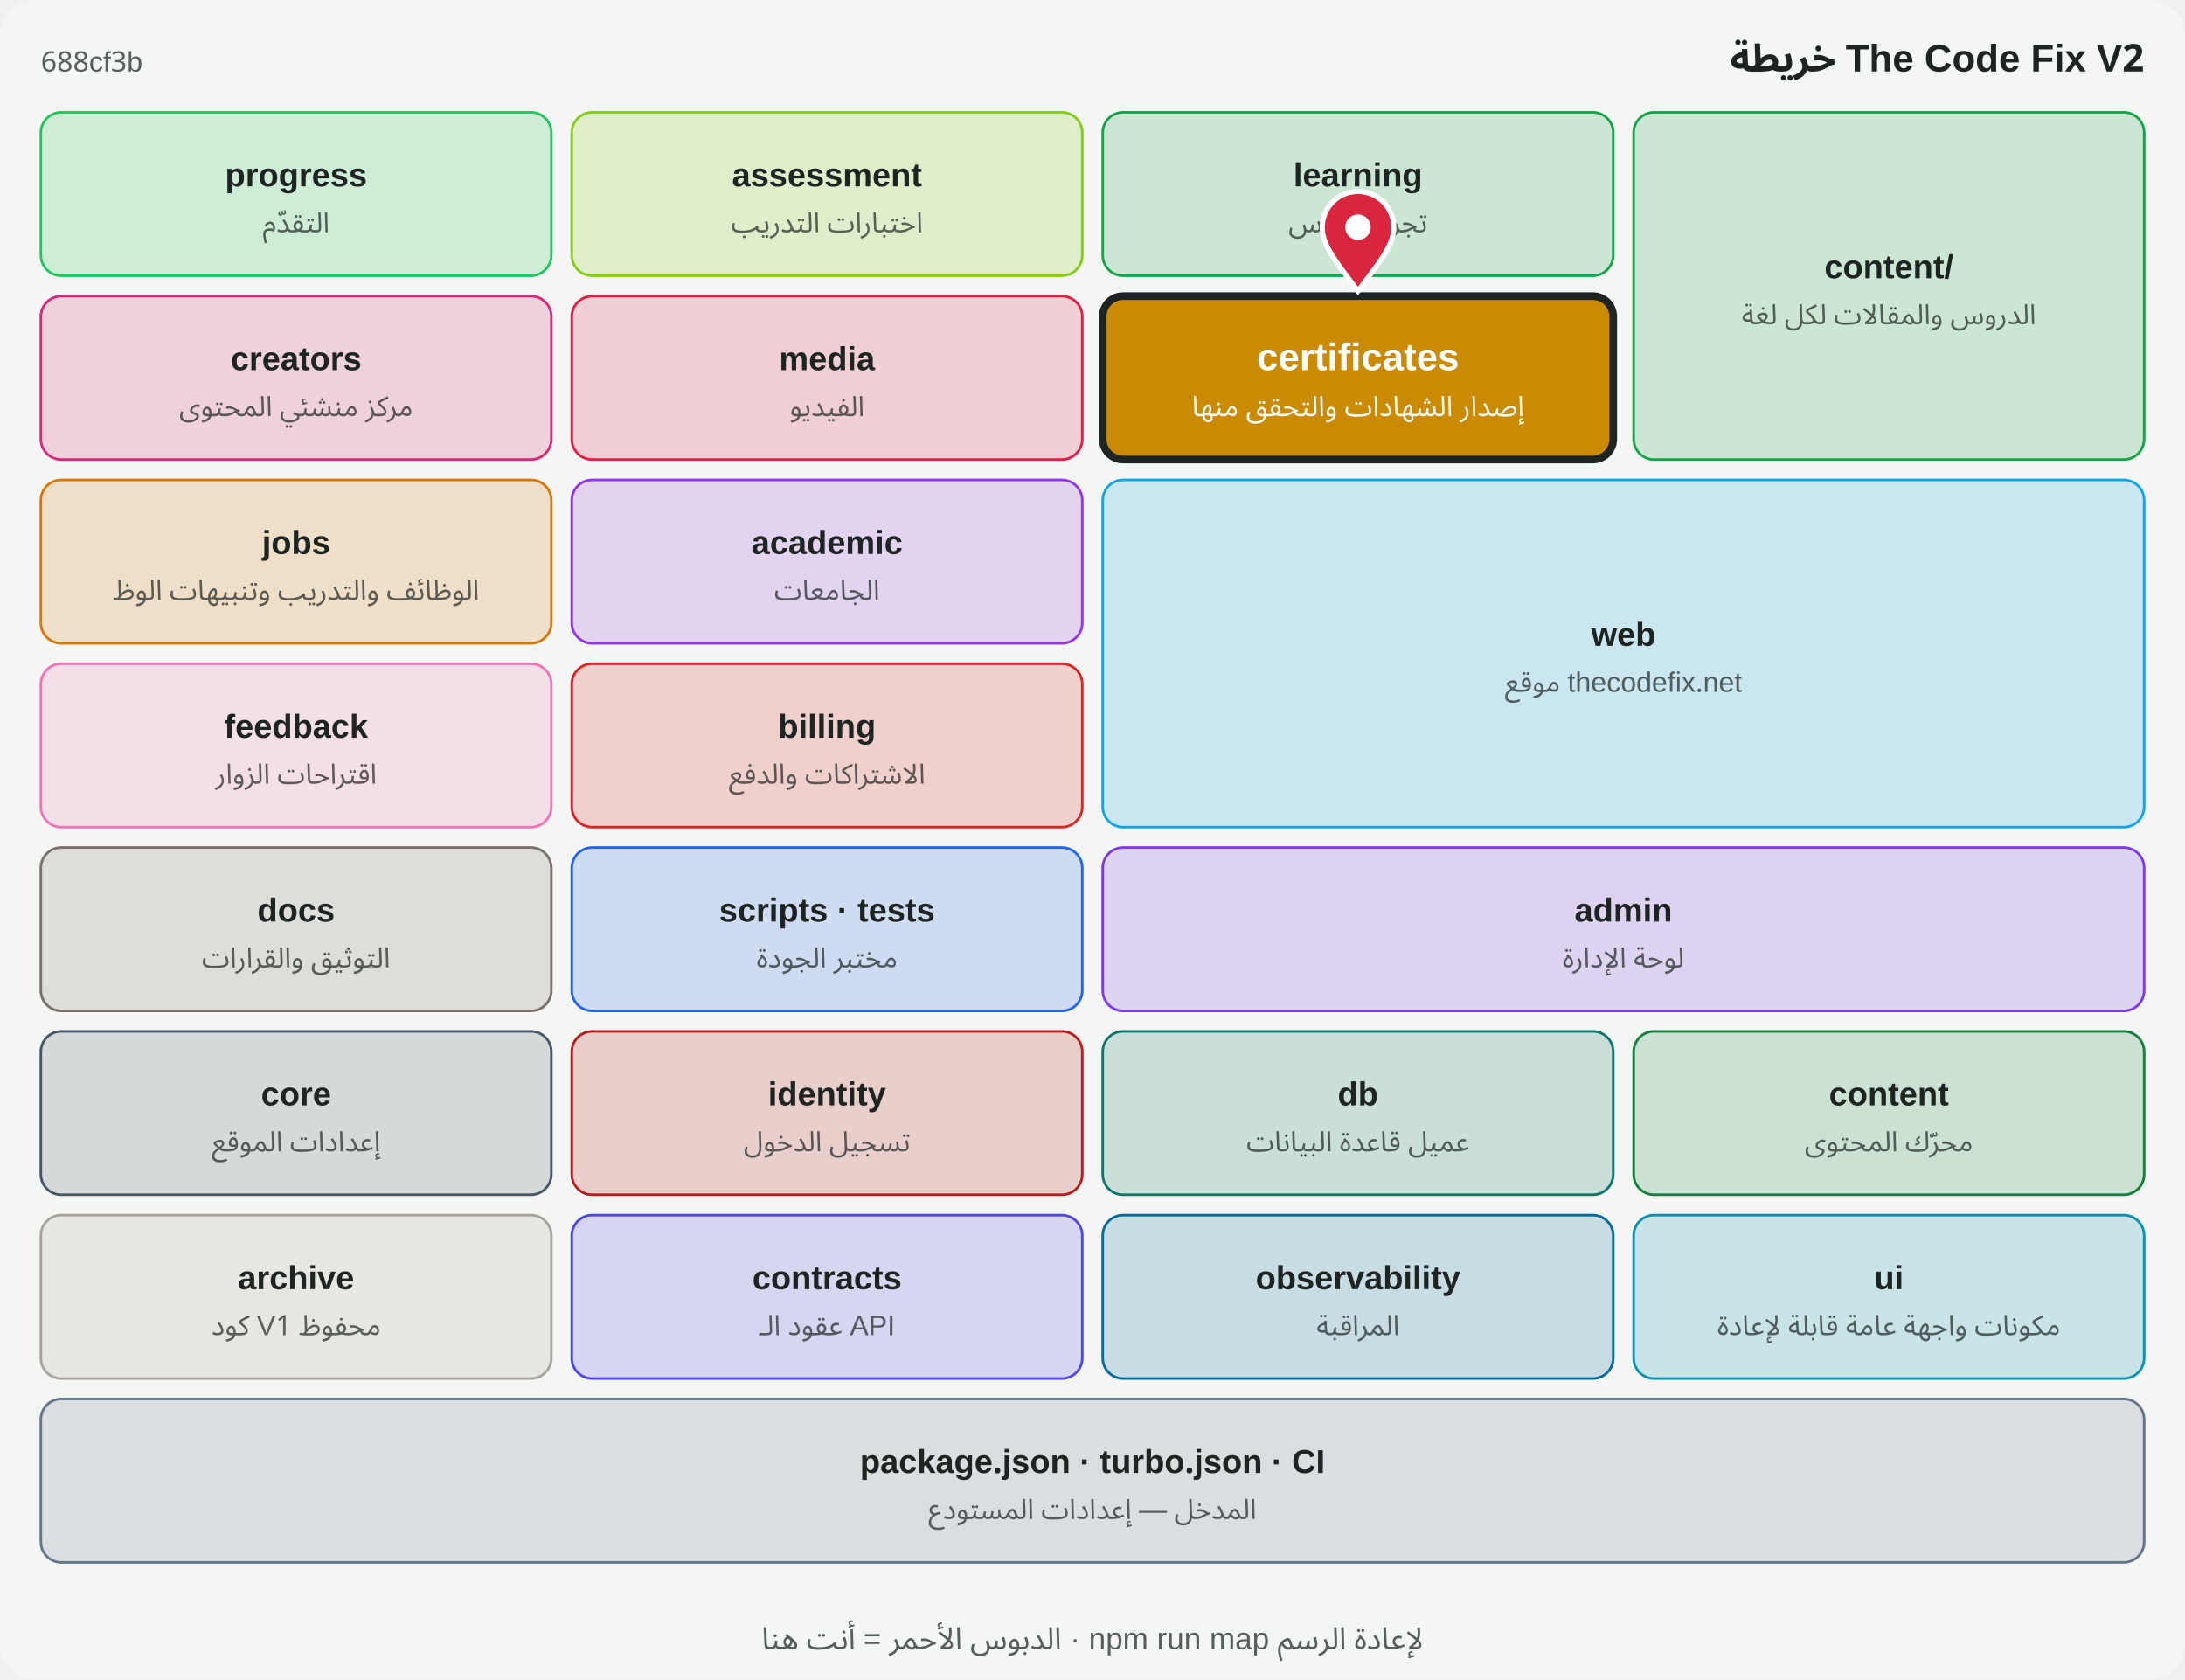
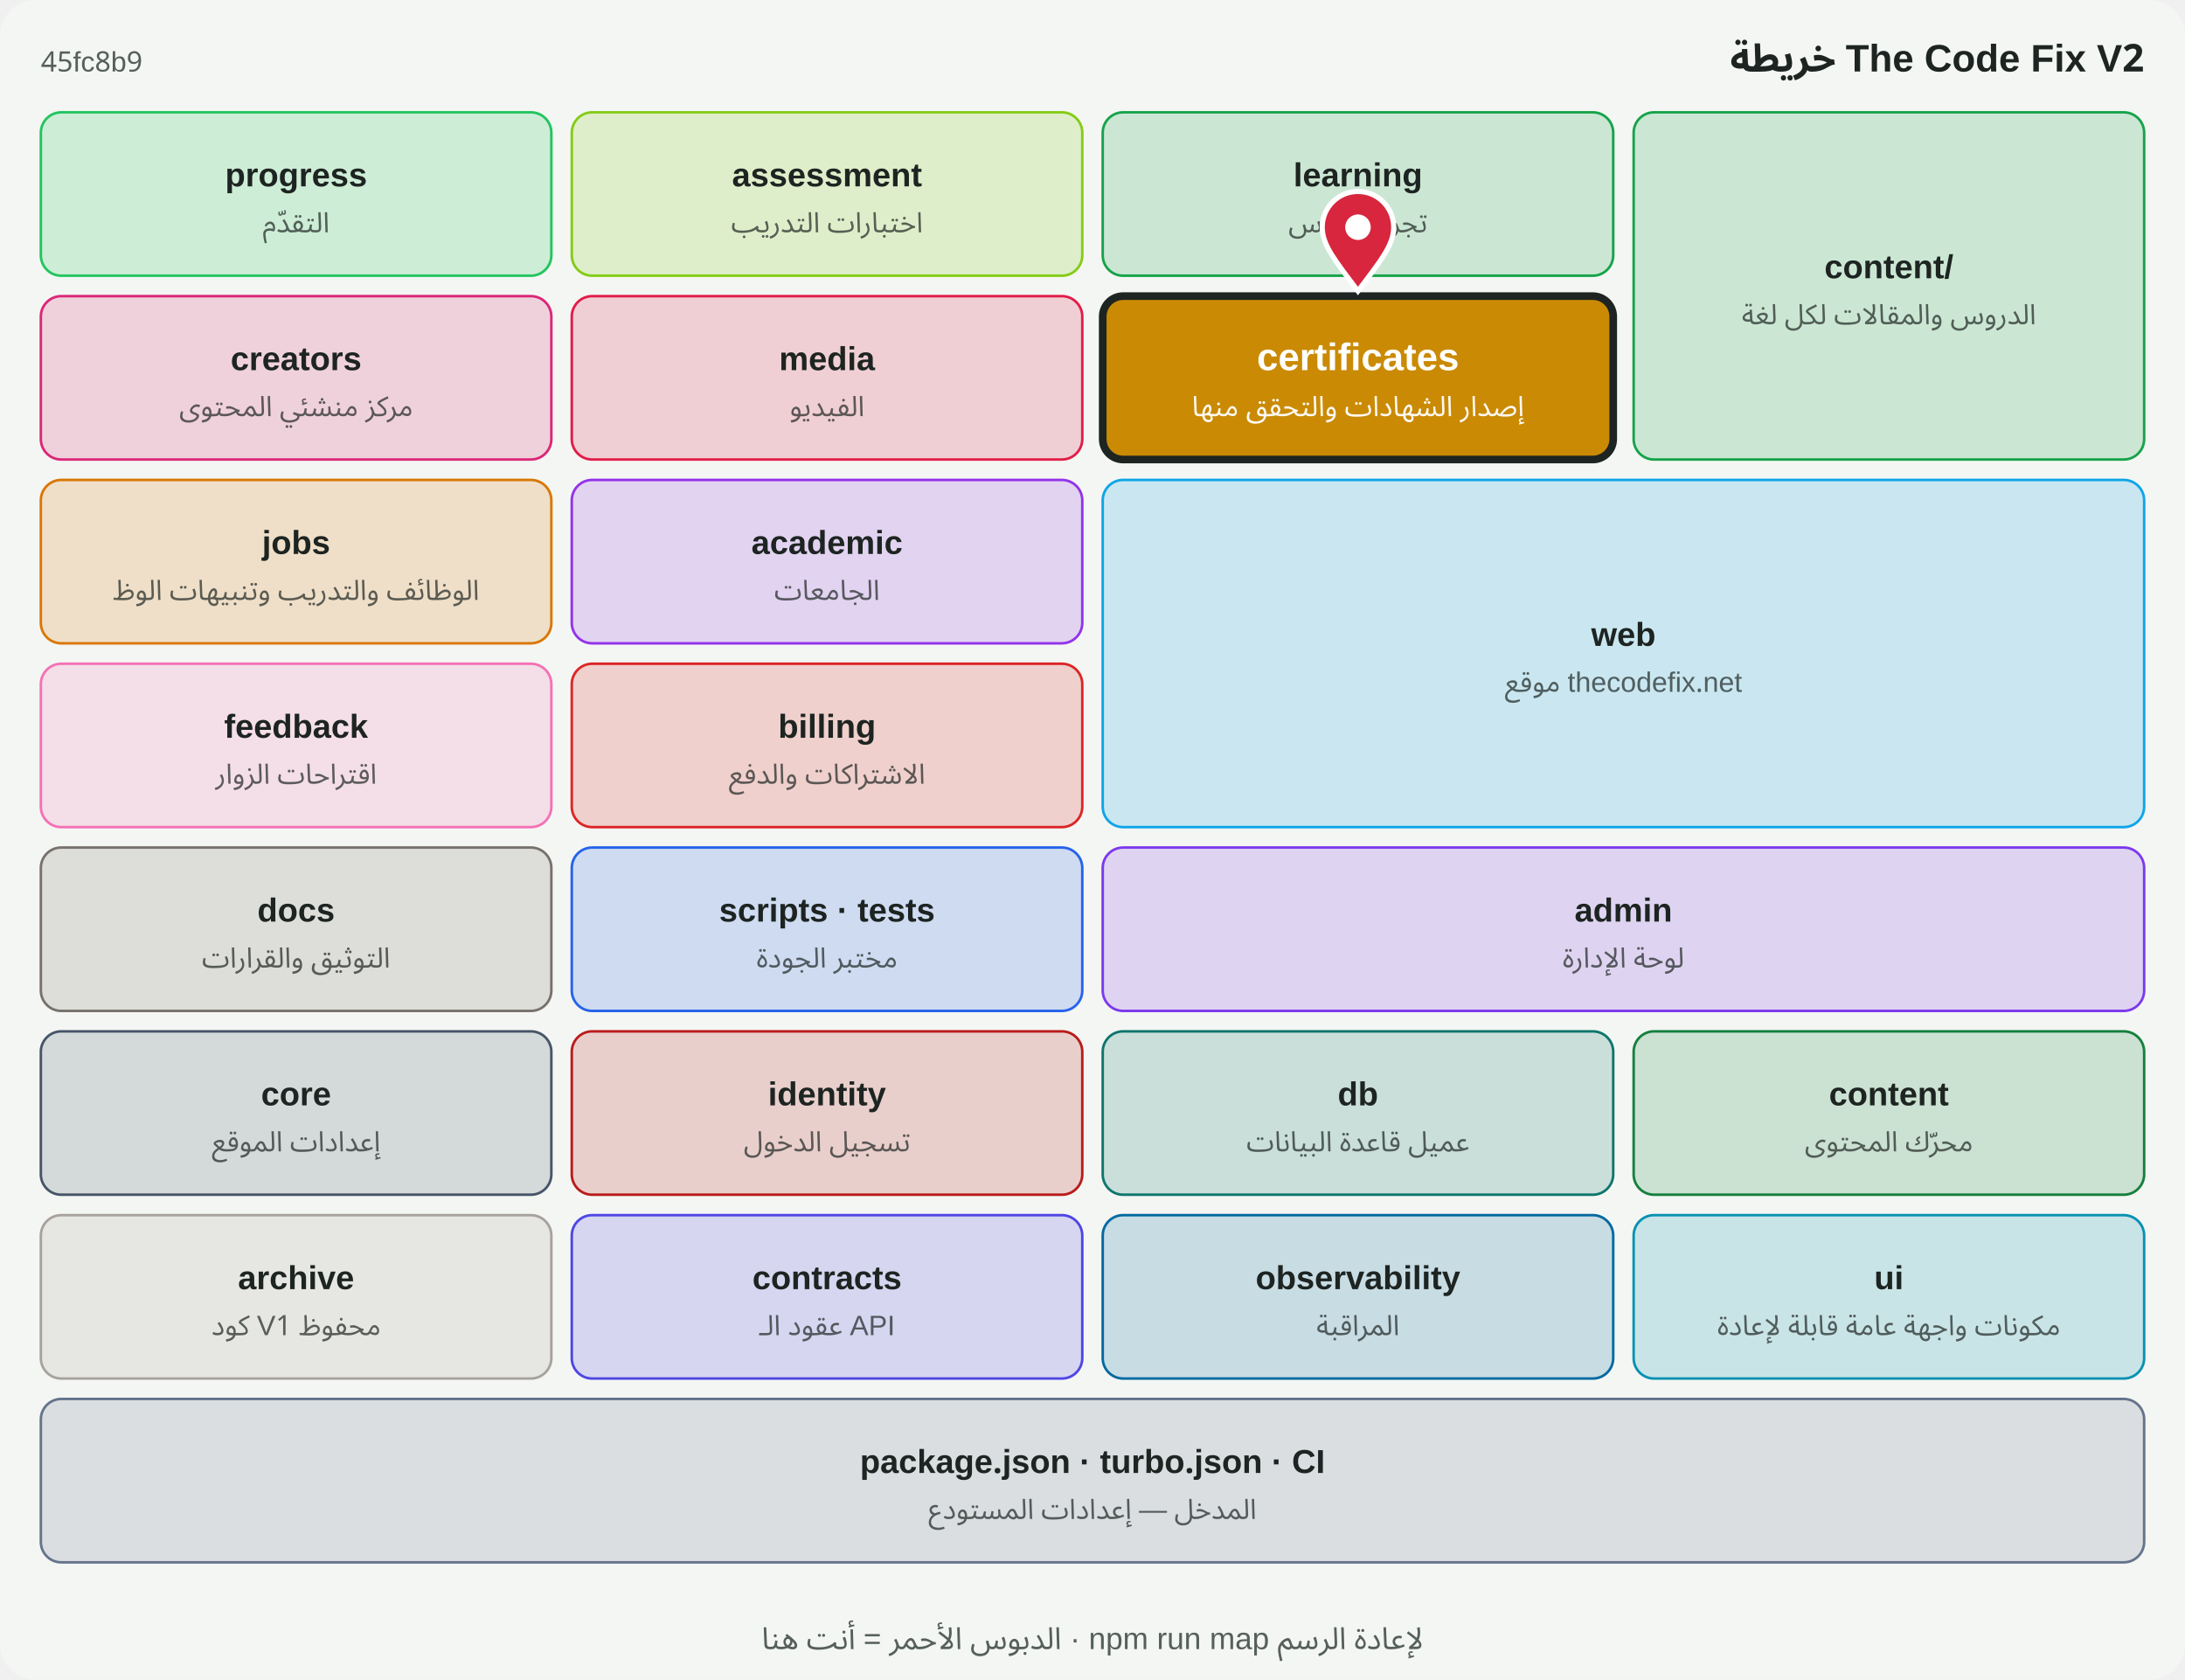
<svg xmlns="http://www.w3.org/2000/svg" viewBox="0 0 856 658" width="856" height="658" font-family="'Segoe UI', Tahoma, 'Noto Sans Arabic', Arial, sans-serif" role="img" aria-label="خريطة مشروع The Code Fix — إصدار الشهادات والتحقق منها (@tcf/certificates)">
  <rect width="856" height="658" rx="14" fill="#f4f6f3" />
  <text x="840" y="28" text-anchor="end" font-size="15" font-weight="700" fill="#1d2421">خريطة The Code Fix V2</text>
-   <text x="16" y="28" font-size="11" fill="#56605b">688cf3b</text>
+   <text x="16" y="28" font-size="11" fill="#56605b">45fc8b9</text>
  <g>
    <rect x="640" y="44" width="200" height="136" rx="8" fill="#16a34a" fill-opacity="0.18" stroke="#16a34a" stroke-width="1" />
    <text x="740" y="109" text-anchor="middle" font-size="13" font-weight="600" fill="#1d2421">content/</text>
    <text x="740" y="127" text-anchor="middle" font-size="11" fill="#1d2421" fill-opacity="0.7">الدروس والمقالات لكل لغة</text>
  </g>
  <g>
    <rect x="432" y="44" width="200" height="64" rx="8" fill="#16a34a" fill-opacity="0.18" stroke="#16a34a" stroke-width="1" />
    <text x="532" y="73" text-anchor="middle" font-size="13" font-weight="600" fill="#1d2421">learning</text>
    <text x="532" y="91" text-anchor="middle" font-size="11" fill="#1d2421" fill-opacity="0.7">تجربة الدرس</text>
  </g>
  <g>
    <rect x="224" y="44" width="200" height="64" rx="8" fill="#84cc16" fill-opacity="0.18" stroke="#84cc16" stroke-width="1" />
    <text x="324" y="73" text-anchor="middle" font-size="13" font-weight="600" fill="#1d2421">assessment</text>
    <text x="324" y="91" text-anchor="middle" font-size="11" fill="#1d2421" fill-opacity="0.7">اختبارات التدريب</text>
  </g>
  <g>
    <rect x="16" y="44" width="200" height="64" rx="8" fill="#22c55e" fill-opacity="0.18" stroke="#22c55e" stroke-width="1" />
    <text x="116" y="73" text-anchor="middle" font-size="13" font-weight="600" fill="#1d2421">progress</text>
    <text x="116" y="91" text-anchor="middle" font-size="11" fill="#1d2421" fill-opacity="0.7">التقدّم</text>
  </g>
  <g>
    <rect x="432" y="116" width="200" height="64" rx="8" fill="#ca8a04" fill-opacity="1" stroke="#1d2421" stroke-width="3" />
    <text x="532" y="145" text-anchor="middle" font-size="15" font-weight="700" fill="#ffffff">certificates</text>
    <text x="532" y="163" text-anchor="middle" font-size="11" fill="#ffffff" fill-opacity="0.95">إصدار الشهادات والتحقق منها</text>
  </g>
  <path d="M532 114 c-9 -12 -14 -18 -14 -25 a14 14 0 0 1 28 0 c0 7 -5 13 -14 25z" fill="#d7263d" stroke="#fff" stroke-width="2" />
  <circle cx="532" cy="89" r="5" fill="#fff" />
  <g>
    <rect x="224" y="116" width="200" height="64" rx="8" fill="#e11d48" fill-opacity="0.18" stroke="#e11d48" stroke-width="1" />
    <text x="324" y="145" text-anchor="middle" font-size="13" font-weight="600" fill="#1d2421">media</text>
    <text x="324" y="163" text-anchor="middle" font-size="11" fill="#1d2421" fill-opacity="0.7">الفيديو</text>
  </g>
  <g>
    <rect x="16" y="116" width="200" height="64" rx="8" fill="#db2777" fill-opacity="0.18" stroke="#db2777" stroke-width="1" />
    <text x="116" y="145" text-anchor="middle" font-size="13" font-weight="600" fill="#1d2421">creators</text>
    <text x="116" y="163" text-anchor="middle" font-size="11" fill="#1d2421" fill-opacity="0.7">مركز منشئي المحتوى</text>
  </g>
  <g>
    <rect x="432" y="188" width="408" height="136" rx="8" fill="#0ea5e9" fill-opacity="0.18" stroke="#0ea5e9" stroke-width="1" />
    <text x="636" y="253" text-anchor="middle" font-size="13" font-weight="600" fill="#1d2421">web</text>
    <text x="636" y="271" text-anchor="middle" font-size="11" fill="#1d2421" fill-opacity="0.7">موقع thecodefix.net</text>
  </g>
  <g>
    <rect x="224" y="188" width="200" height="64" rx="8" fill="#9333ea" fill-opacity="0.18" stroke="#9333ea" stroke-width="1" />
    <text x="324" y="217" text-anchor="middle" font-size="13" font-weight="600" fill="#1d2421">academic</text>
    <text x="324" y="235" text-anchor="middle" font-size="11" fill="#1d2421" fill-opacity="0.7">الجامعات</text>
  </g>
  <g>
    <rect x="16" y="188" width="200" height="64" rx="8" fill="#d97706" fill-opacity="0.18" stroke="#d97706" stroke-width="1" />
    <text x="116" y="217" text-anchor="middle" font-size="13" font-weight="600" fill="#1d2421">jobs</text>
    <text x="116" y="235" text-anchor="middle" font-size="11" fill="#1d2421" fill-opacity="0.7">الوظائف والتدريب وتنبيهات الوظ</text>
  </g>
  <g>
    <rect x="224" y="260" width="200" height="64" rx="8" fill="#dc2626" fill-opacity="0.18" stroke="#dc2626" stroke-width="1" />
    <text x="324" y="289" text-anchor="middle" font-size="13" font-weight="600" fill="#1d2421">billing</text>
    <text x="324" y="307" text-anchor="middle" font-size="11" fill="#1d2421" fill-opacity="0.7">الاشتراكات والدفع</text>
  </g>
  <g>
    <rect x="16" y="260" width="200" height="64" rx="8" fill="#f472b6" fill-opacity="0.18" stroke="#f472b6" stroke-width="1" />
    <text x="116" y="289" text-anchor="middle" font-size="13" font-weight="600" fill="#1d2421">feedback</text>
    <text x="116" y="307" text-anchor="middle" font-size="11" fill="#1d2421" fill-opacity="0.7">اقتراحات الزوار</text>
  </g>
  <g>
    <rect x="432" y="332" width="408" height="64" rx="8" fill="#7c3aed" fill-opacity="0.18" stroke="#7c3aed" stroke-width="1" />
    <text x="636" y="361" text-anchor="middle" font-size="13" font-weight="600" fill="#1d2421">admin</text>
    <text x="636" y="379" text-anchor="middle" font-size="11" fill="#1d2421" fill-opacity="0.7">لوحة الإدارة</text>
  </g>
  <g>
    <rect x="224" y="332" width="200" height="64" rx="8" fill="#2563eb" fill-opacity="0.18" stroke="#2563eb" stroke-width="1" />
    <text x="324" y="361" text-anchor="middle" font-size="13" font-weight="600" fill="#1d2421">scripts · tests</text>
    <text x="324" y="379" text-anchor="middle" font-size="11" fill="#1d2421" fill-opacity="0.7">مختبر الجودة</text>
  </g>
  <g>
    <rect x="16" y="332" width="200" height="64" rx="8" fill="#78716c" fill-opacity="0.18" stroke="#78716c" stroke-width="1" />
    <text x="116" y="361" text-anchor="middle" font-size="13" font-weight="600" fill="#1d2421">docs</text>
    <text x="116" y="379" text-anchor="middle" font-size="11" fill="#1d2421" fill-opacity="0.7">التوثيق والقرارات</text>
  </g>
  <g>
    <rect x="640" y="404" width="200" height="64" rx="8" fill="#15803d" fill-opacity="0.18" stroke="#15803d" stroke-width="1" />
    <text x="740" y="433" text-anchor="middle" font-size="13" font-weight="600" fill="#1d2421">content</text>
    <text x="740" y="451" text-anchor="middle" font-size="11" fill="#1d2421" fill-opacity="0.7">محرّك المحتوى</text>
  </g>
  <g>
    <rect x="432" y="404" width="200" height="64" rx="8" fill="#0f766e" fill-opacity="0.18" stroke="#0f766e" stroke-width="1" />
    <text x="532" y="433" text-anchor="middle" font-size="13" font-weight="600" fill="#1d2421">db</text>
    <text x="532" y="451" text-anchor="middle" font-size="11" fill="#1d2421" fill-opacity="0.7">عميل قاعدة البيانات</text>
  </g>
  <g>
    <rect x="224" y="404" width="200" height="64" rx="8" fill="#b91c1c" fill-opacity="0.18" stroke="#b91c1c" stroke-width="1" />
    <text x="324" y="433" text-anchor="middle" font-size="13" font-weight="600" fill="#1d2421">identity</text>
    <text x="324" y="451" text-anchor="middle" font-size="11" fill="#1d2421" fill-opacity="0.7">تسجيل الدخول</text>
  </g>
  <g>
    <rect x="16" y="404" width="200" height="64" rx="8" fill="#475569" fill-opacity="0.18" stroke="#475569" stroke-width="1" />
    <text x="116" y="433" text-anchor="middle" font-size="13" font-weight="600" fill="#1d2421">core</text>
    <text x="116" y="451" text-anchor="middle" font-size="11" fill="#1d2421" fill-opacity="0.7">إعدادات الموقع</text>
  </g>
  <g>
    <rect x="640" y="476" width="200" height="64" rx="8" fill="#0891b2" fill-opacity="0.18" stroke="#0891b2" stroke-width="1" />
    <text x="740" y="505" text-anchor="middle" font-size="13" font-weight="600" fill="#1d2421">ui</text>
    <text x="740" y="523" text-anchor="middle" font-size="11" fill="#1d2421" fill-opacity="0.7">مكونات واجهة عامة قابلة لإعادة</text>
  </g>
  <g>
    <rect x="432" y="476" width="200" height="64" rx="8" fill="#0369a1" fill-opacity="0.18" stroke="#0369a1" stroke-width="1" />
    <text x="532" y="505" text-anchor="middle" font-size="13" font-weight="600" fill="#1d2421">observability</text>
    <text x="532" y="523" text-anchor="middle" font-size="11" fill="#1d2421" fill-opacity="0.7">المراقبة</text>
  </g>
  <g>
    <rect x="224" y="476" width="200" height="64" rx="8" fill="#4f46e5" fill-opacity="0.18" stroke="#4f46e5" stroke-width="1" />
    <text x="324" y="505" text-anchor="middle" font-size="13" font-weight="600" fill="#1d2421">contracts</text>
    <text x="324" y="523" text-anchor="middle" font-size="11" fill="#1d2421" fill-opacity="0.7">عقود الـ API</text>
  </g>
  <g>
    <rect x="16" y="476" width="200" height="64" rx="8" fill="#a8a29e" fill-opacity="0.18" stroke="#a8a29e" stroke-width="1" />
    <text x="116" y="505" text-anchor="middle" font-size="13" font-weight="600" fill="#1d2421">archive</text>
    <text x="116" y="523" text-anchor="middle" font-size="11" fill="#1d2421" fill-opacity="0.7">كود V1 محفوظ</text>
  </g>
  <g>
    <rect x="16" y="548" width="824" height="64" rx="8" fill="#64748b" fill-opacity="0.18" stroke="#64748b" stroke-width="1" />
    <text x="428" y="577" text-anchor="middle" font-size="13" font-weight="600" fill="#1d2421">package.json · turbo.json · CI</text>
    <text x="428" y="595" text-anchor="middle" font-size="11" fill="#1d2421" fill-opacity="0.7">المدخل — إعدادات المستودع</text>
  </g>
  <text x="428" y="646" text-anchor="middle" font-size="12" fill="#56605b">الدبوس الأحمر = أنت هنا · npm run map لإعادة الرسم</text>
</svg>
